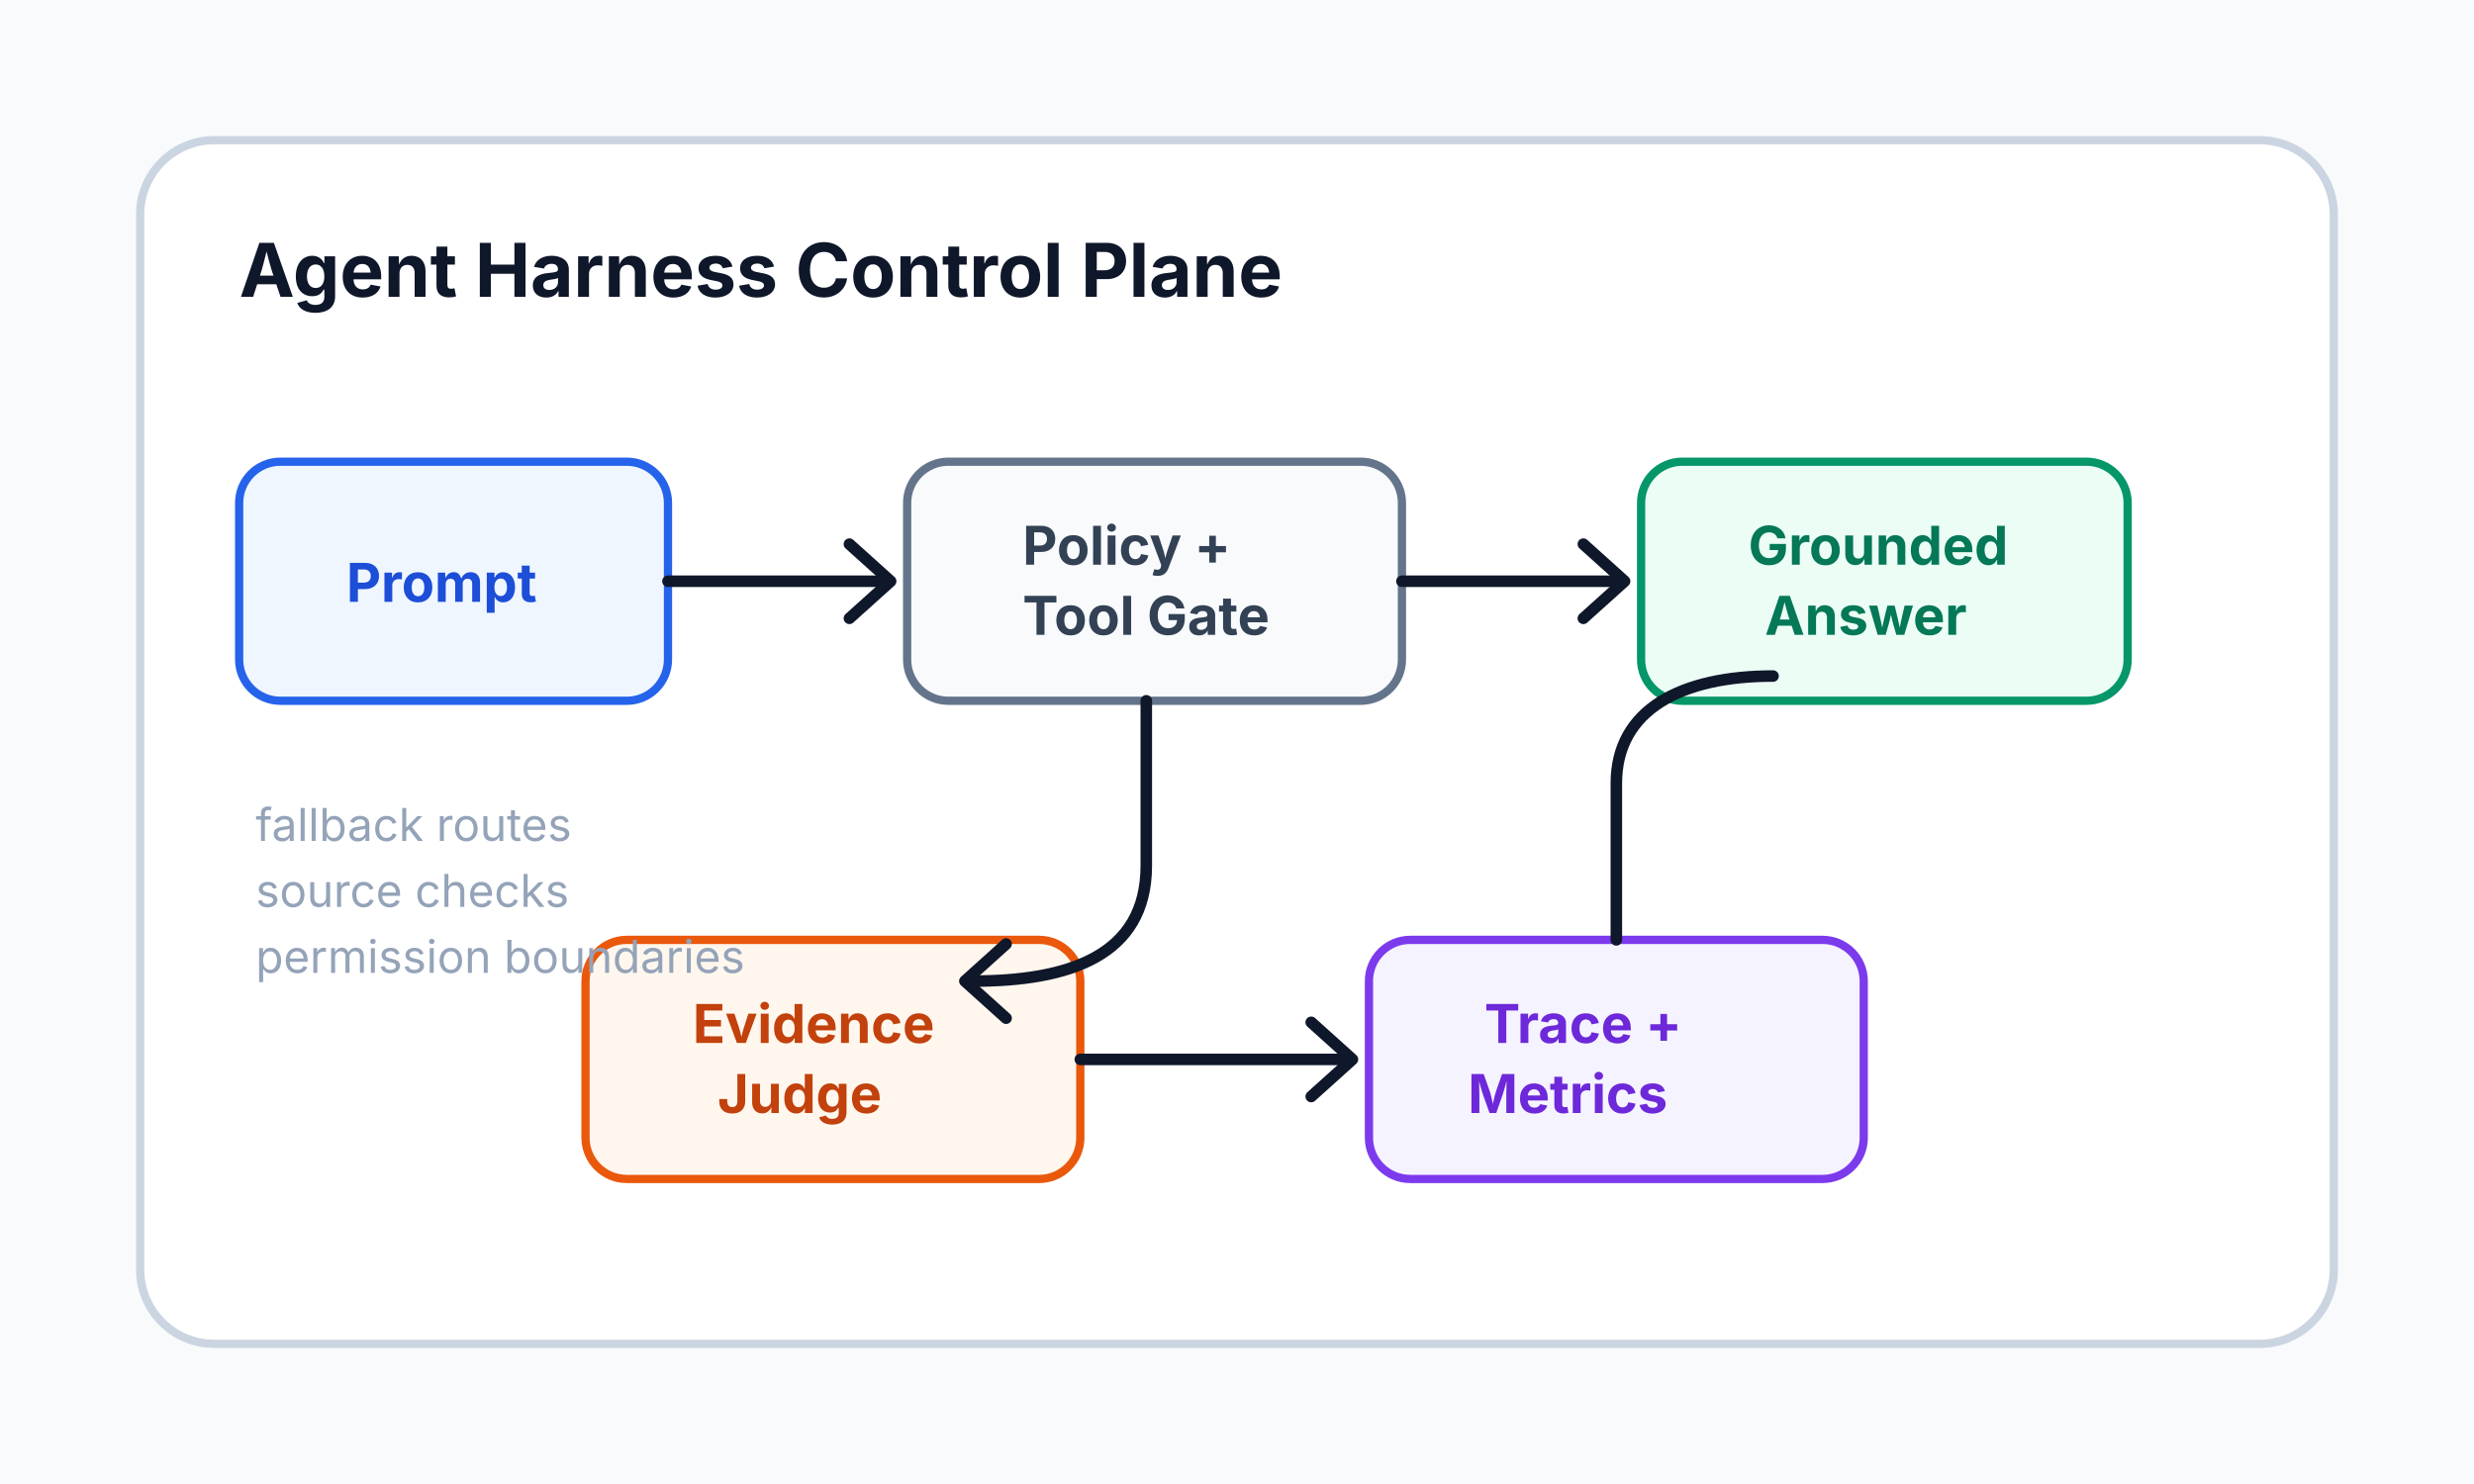
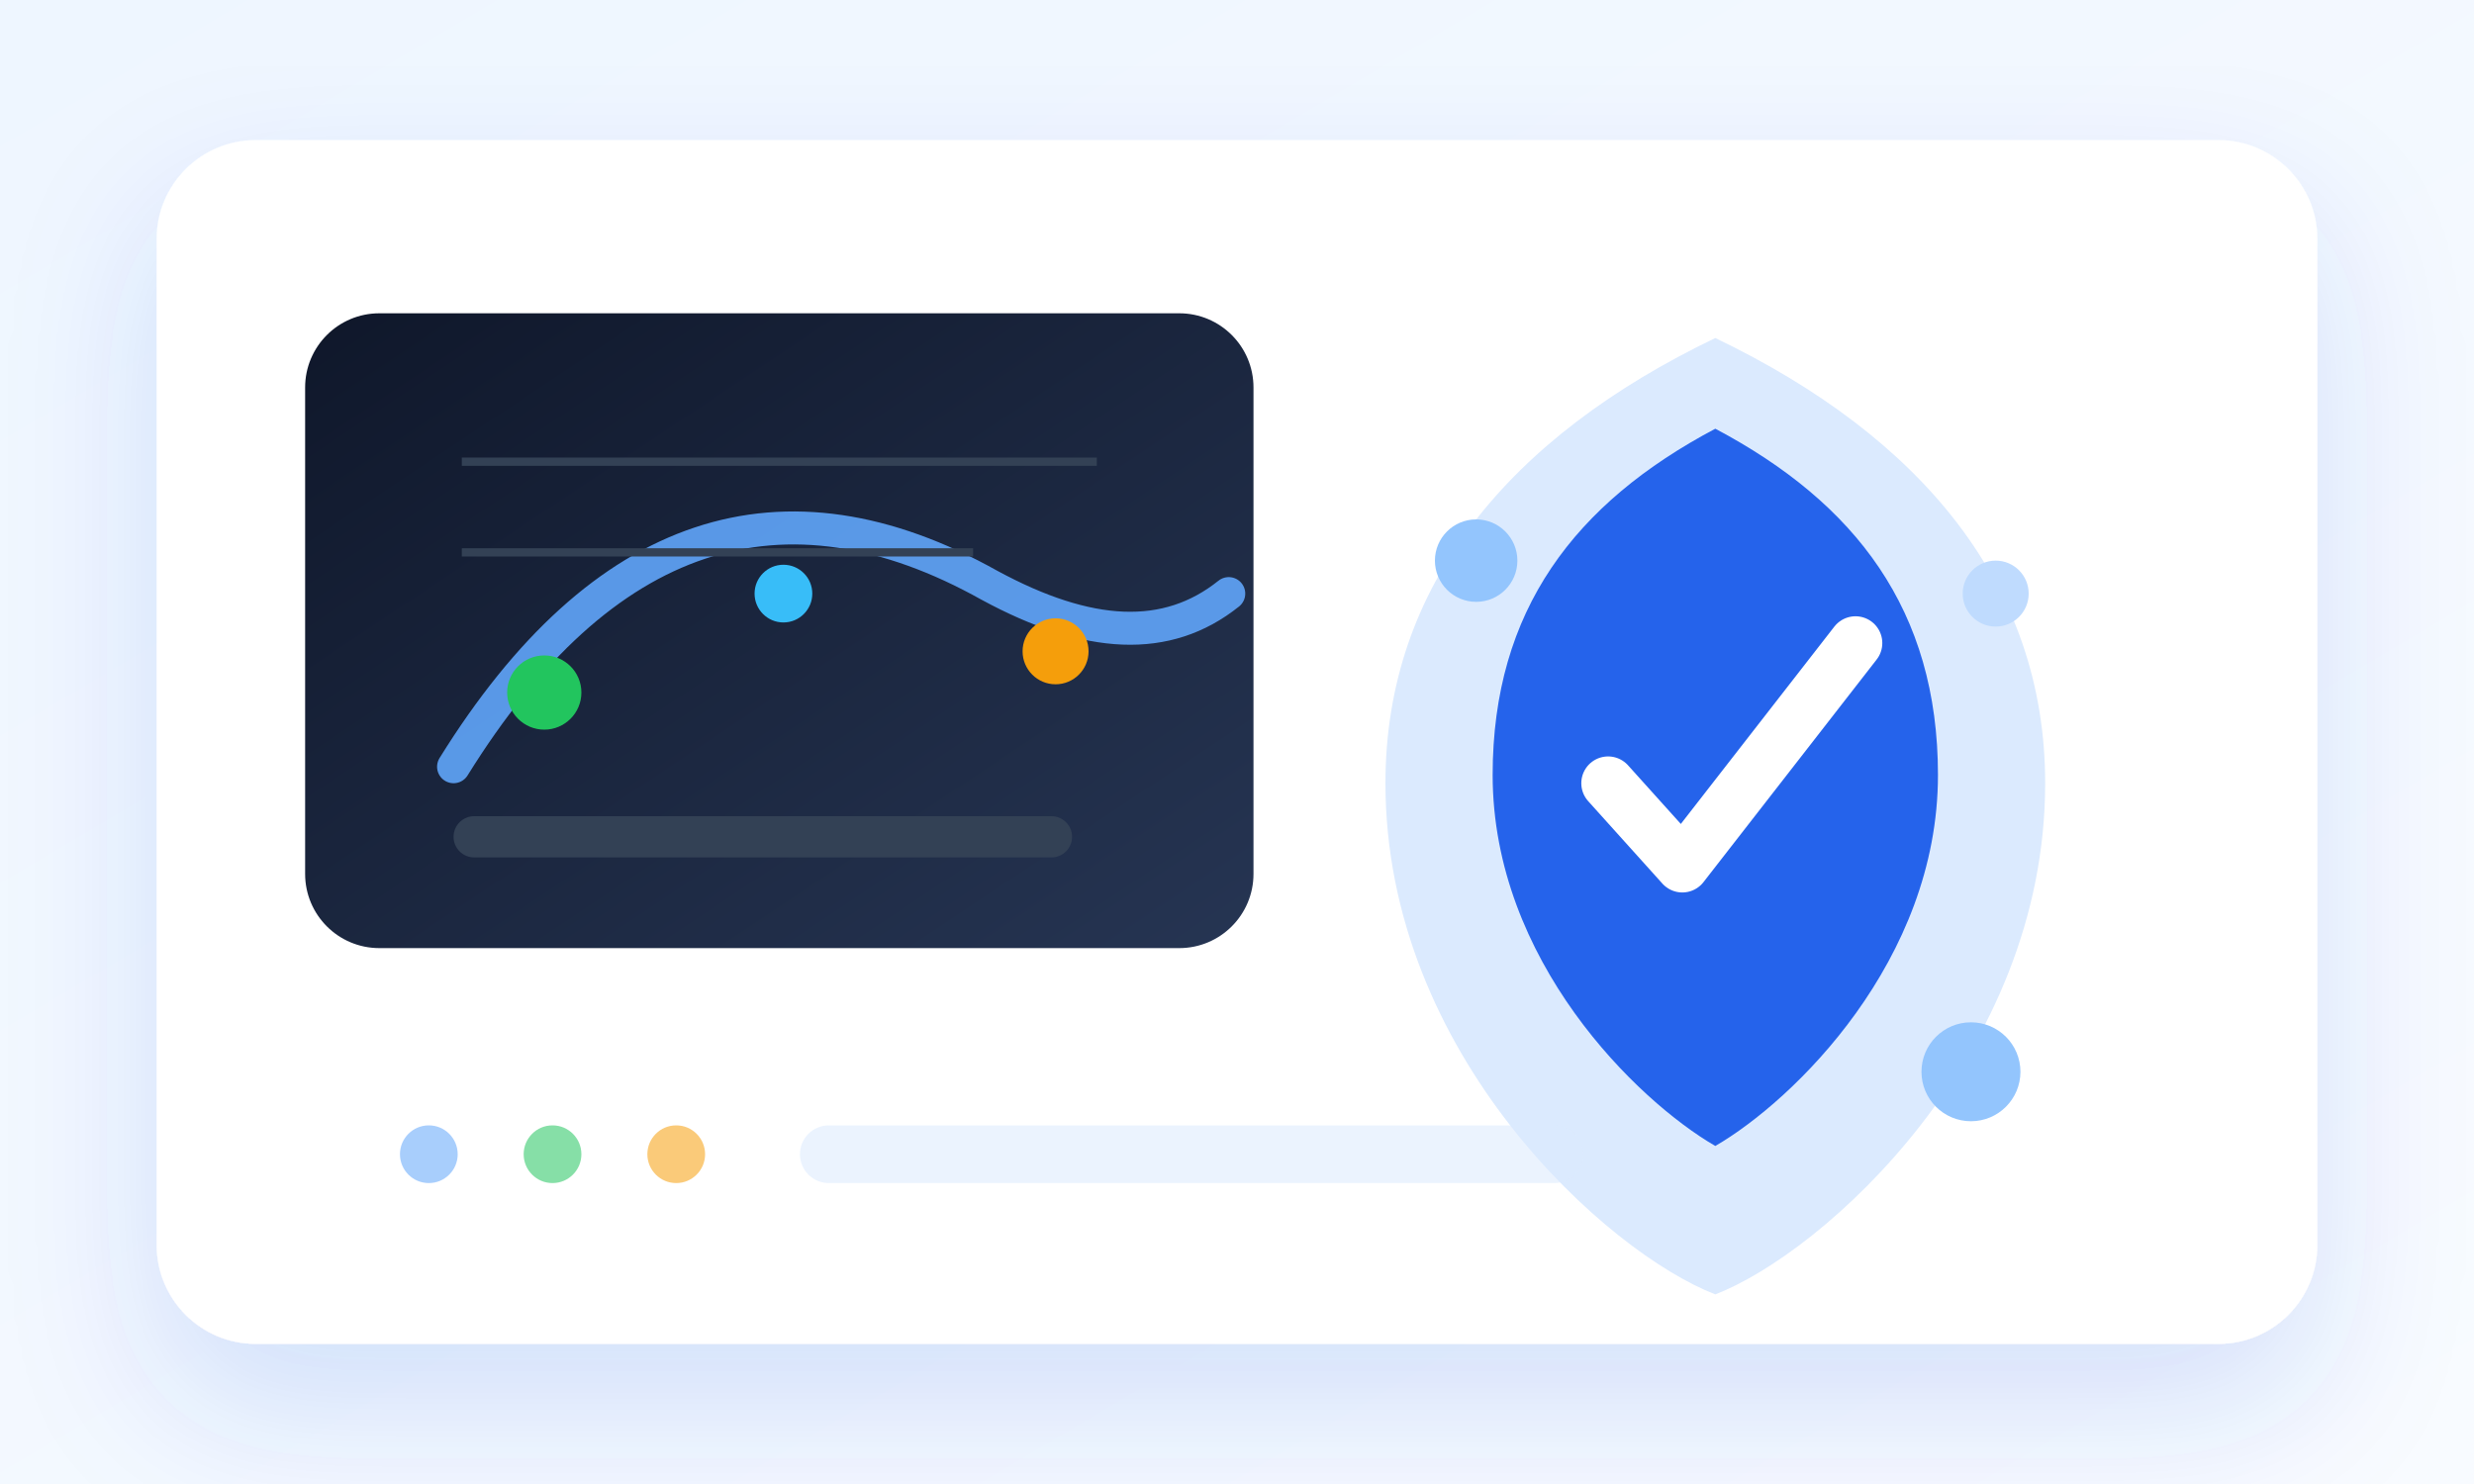
- <svg xmlns="http://www.w3.org/2000/svg" viewBox="0 0 600 360" role="img" aria-label="Harness engineering architecture diagram">
-   <rect width="600" height="360" fill="#f8fafc" />
-   <rect x="34" y="34" width="532" height="292" rx="18" fill="#ffffff" stroke="#cbd5e1" stroke-width="2" />
-   <text x="58" y="72" font-family="Inter, Arial, sans-serif" font-size="18" font-weight="700" fill="#0f172a">Agent Harness Control Plane</text>
-   <g font-family="Inter, Arial, sans-serif" font-size="13" font-weight="700">
-     <rect x="58" y="112" width="104" height="58" rx="10" fill="#eff6ff" stroke="#2563eb" stroke-width="2" />
-     <text x="84" y="146" fill="#1d4ed8">Prompt</text>
-     <rect x="220" y="112" width="120" height="58" rx="10" fill="#f8fafc" stroke="#64748b" stroke-width="2" />
-     <text x="248" y="137" fill="#334155">Policy +</text>
-     <text x="248" y="154" fill="#334155">Tool Gate</text>
-     <rect x="398" y="112" width="118" height="58" rx="10" fill="#ecfdf5" stroke="#059669" stroke-width="2" />
-     <text x="424" y="137" fill="#047857">Grounded</text>
-     <text x="428" y="154" fill="#047857">Answer</text>
-     <rect x="142" y="228" width="120" height="58" rx="10" fill="#fff7ed" stroke="#ea580c" stroke-width="2" />
-     <text x="168" y="253" fill="#c2410c">Evidence</text>
-     <text x="174" y="270" fill="#c2410c">Judge</text>
-     <rect x="332" y="228" width="120" height="58" rx="10" fill="#f5f3ff" stroke="#7c3aed" stroke-width="2" />
-     <text x="360" y="253" fill="#6d28d9">Trace +</text>
-     <text x="356" y="270" fill="#6d28d9">Metrics</text>
+ <svg xmlns="http://www.w3.org/2000/svg" viewBox="0 0 600 360" role="img" aria-label="Editorial illustration of reliable AI agent harness engineering">
+   <defs>
+     <linearGradient id="bg" x1="0" y1="0" x2="1" y2="1">
+       <stop offset="0" stop-color="#eef6ff" />
+       <stop offset="1" stop-color="#f8fbff" />
+     </linearGradient>
+     <linearGradient id="screen" x1="0" y1="0" x2="1" y2="1">
+       <stop offset="0" stop-color="#0f172a" />
+       <stop offset="1" stop-color="#263553" />
+     </linearGradient>
+     <filter id="shadow" x="-20%" y="-20%" width="140%" height="140%">
+       <feDropShadow dx="0" dy="16" stdDeviation="18" flood-color="#1d4ed8" flood-opacity=".14" />
+     </filter>
+   </defs>
+   <rect width="600" height="360" fill="url(#bg)" />
+   <rect x="38" y="34" width="524" height="292" rx="24" fill="#ffffff" filter="url(#shadow)" />
+   <g transform="translate(74 76)">
+     <rect x="0" y="0" width="230" height="154" rx="18" fill="url(#screen)" />
+     <path d="M36 110c36-58 80-72 130-44 24 13 43 14 58 2" fill="none" stroke="#60a5fa" stroke-width="8" stroke-linecap="round" opacity=".9" />
+     <path d="M38 36h154" stroke="#334155" stroke-width="2" />
+     <path d="M38 58h124" stroke="#334155" stroke-width="2" />
+     <circle cx="58" cy="92" r="9" fill="#22c55e" />
+     <circle cx="116" cy="68" r="7" fill="#38bdf8" />
+     <circle cx="182" cy="82" r="8" fill="#f59e0b" />
+     <rect x="36" y="122" width="150" height="10" rx="5" fill="#334155" />
  </g>
-   <g fill="none" stroke="#0f172a" stroke-width="2.8" stroke-linecap="round" stroke-linejoin="round">
-     <path d="M162 141h52" />
-     <path d="m206 132 10 9-10 9" />
-     <path d="M340 141h52" />
-     <path d="m384 132 10 9-10 9" />
-     <path d="M278 170v40c0 22-19 28-42 28" />
-     <path d="m244 229-10 9 10 9" />
-     <path d="M262 257h64" />
-     <path d="m318 248 10 9-10 9" />
-     <path d="M392 228v-38c0-18 16-26 38-26" />
+   <g transform="translate(330 82)">
+     <path d="M86 0c50 24 80 60 80 108 0 66-54 114-80 124C60 222 6 174 6 108 6 60 36 24 86 0z" fill="#dbeafe" />
+     <path d="M86 22c34 18 54 44 54 84 0 45-35 79-54 90-19-11-54-45-54-90 0-40 20-66 54-84z" fill="#2563eb" />
+     <path d="M60 108l18 20 42-54" fill="none" stroke="#ffffff" stroke-width="13" stroke-linecap="round" stroke-linejoin="round" />
+     <circle cx="28" cy="54" r="10" fill="#93c5fd" />
+     <circle cx="154" cy="62" r="8" fill="#bfdbfe" />
+     <circle cx="148" cy="178" r="12" fill="#93c5fd" />
  </g>
-   <g fill="#94a3b8" font-family="Inter, Arial, sans-serif" font-size="11">
-     <text x="62" y="204">fallback routes</text>
-     <text x="62" y="220">source checks</text>
-     <text x="62" y="236">permission boundaries</text>
+   <g opacity=".55">
+     <circle cx="104" cy="280" r="7" fill="#60a5fa" />
+     <circle cx="134" cy="280" r="7" fill="#22c55e" />
+     <circle cx="164" cy="280" r="7" fill="#f59e0b" />
+     <rect x="194" y="273" width="190" height="14" rx="7" fill="#dbeafe" />
  </g>
</svg>
